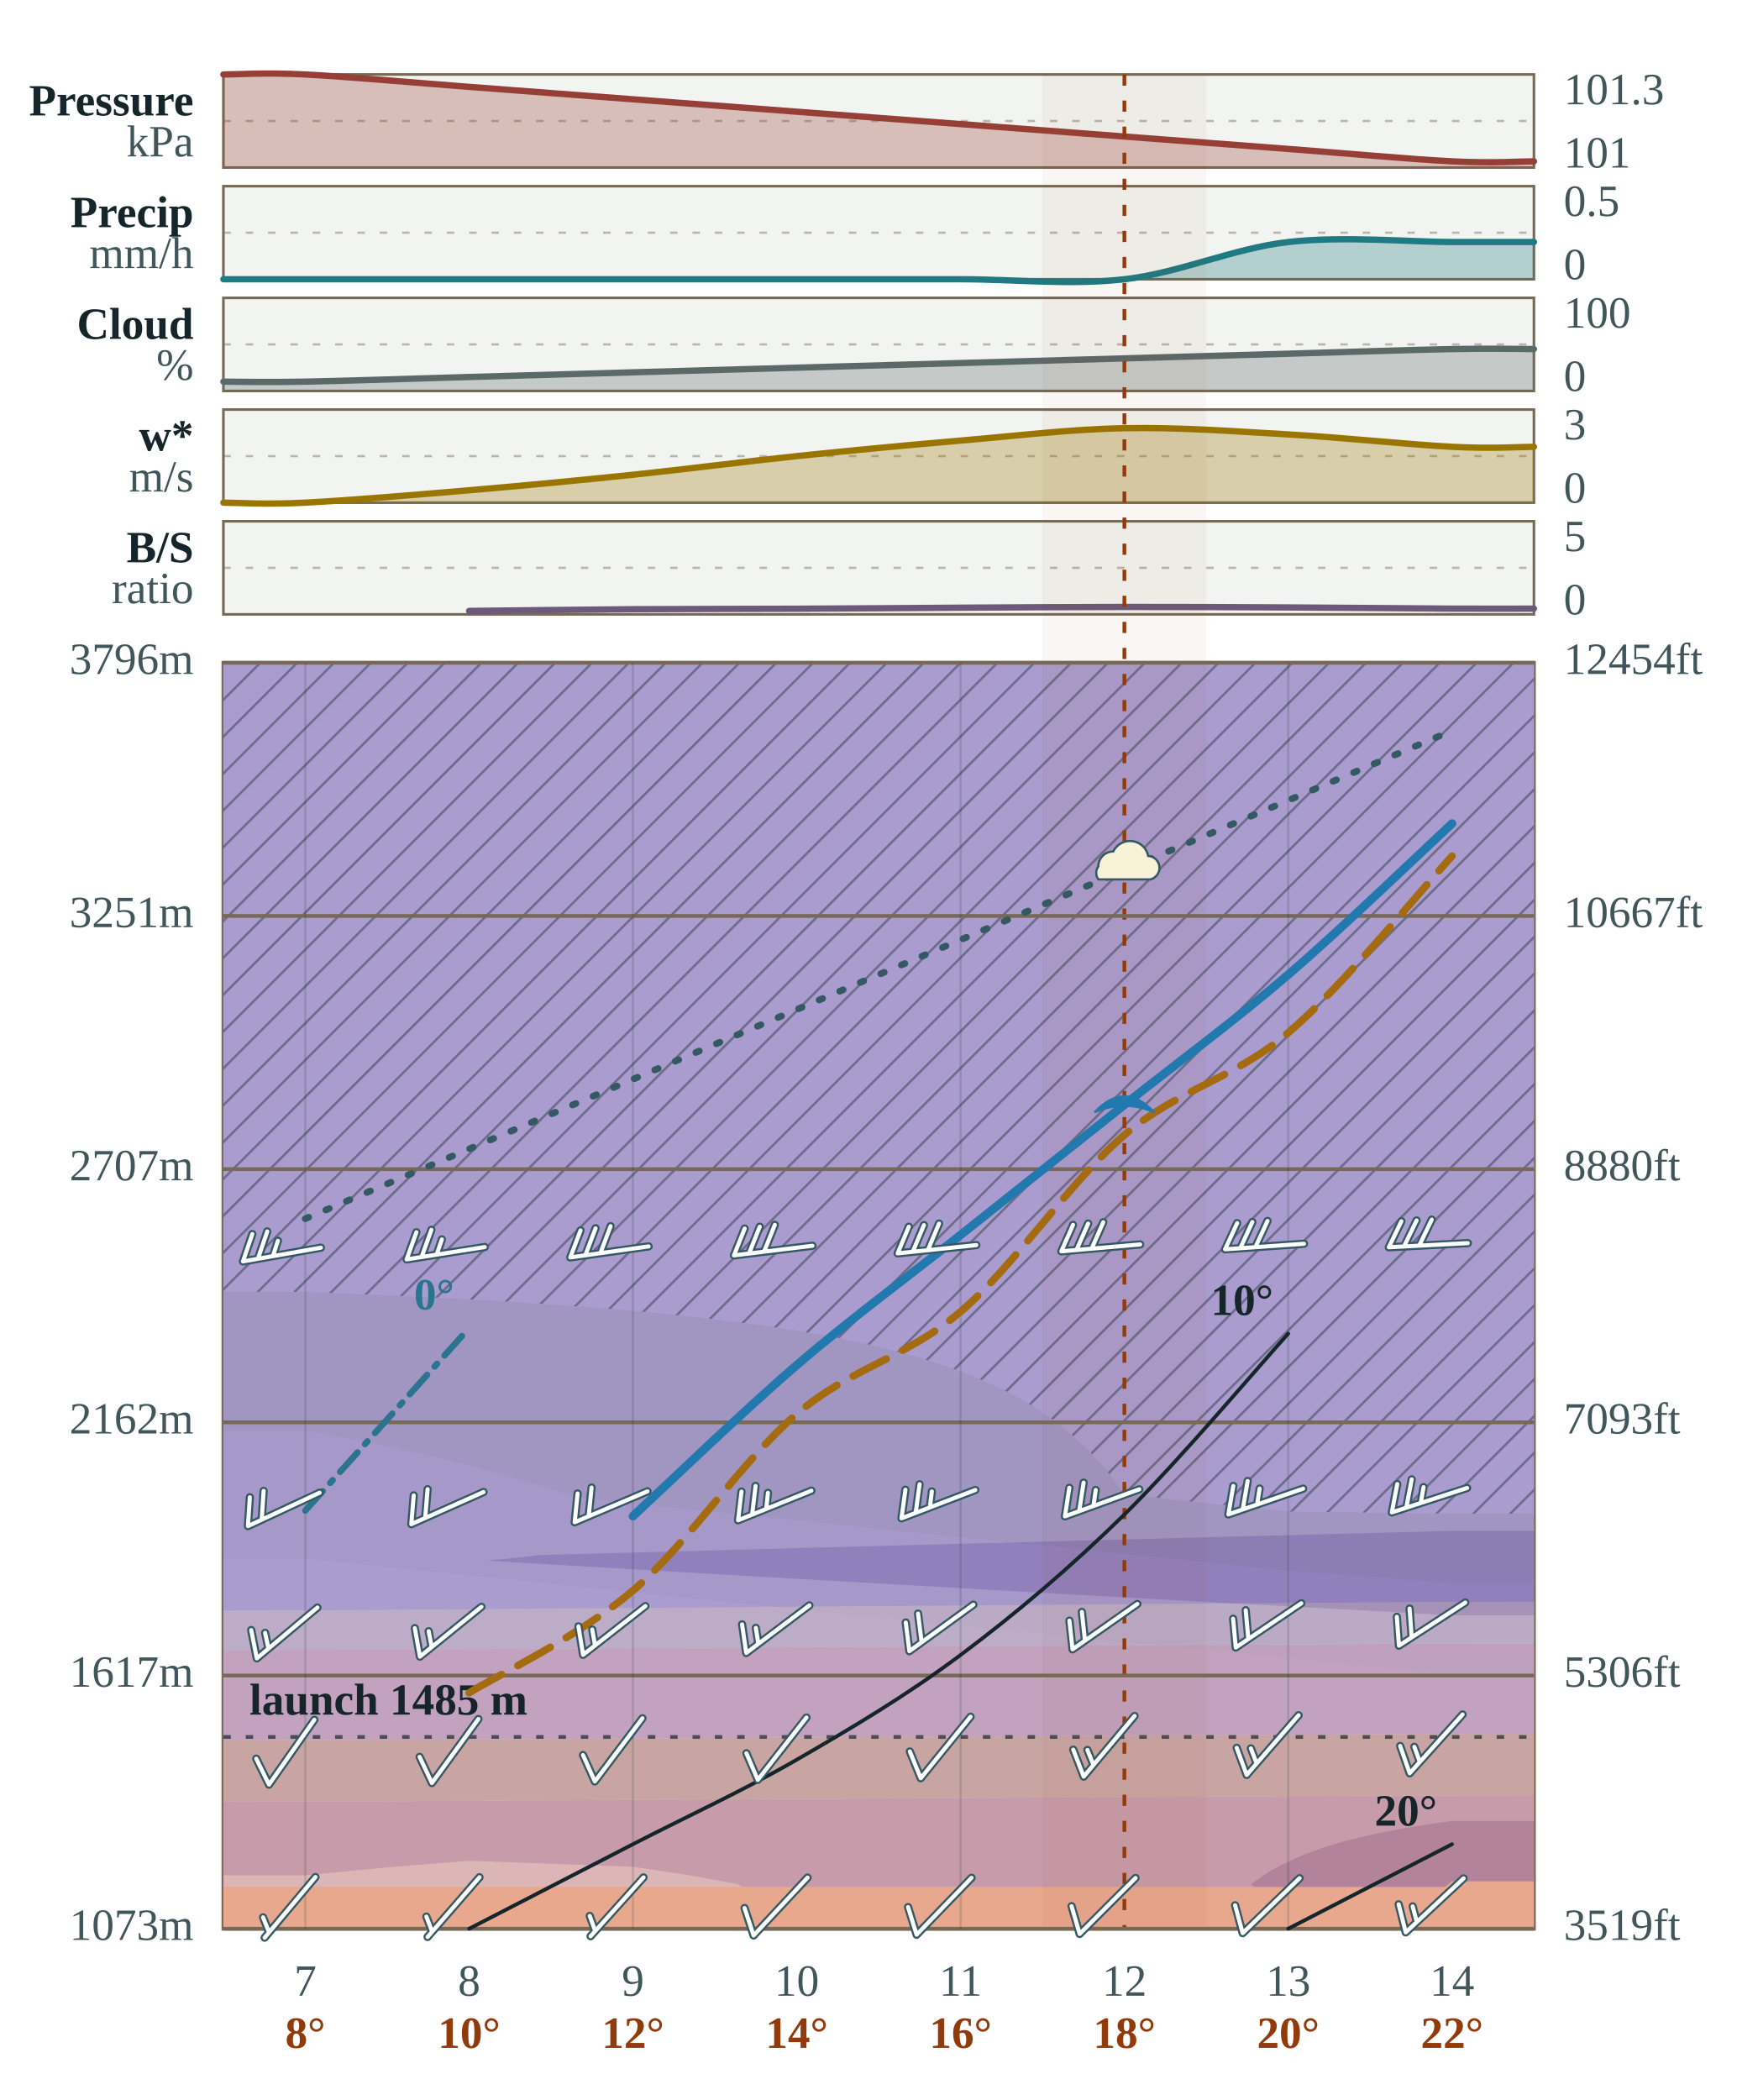
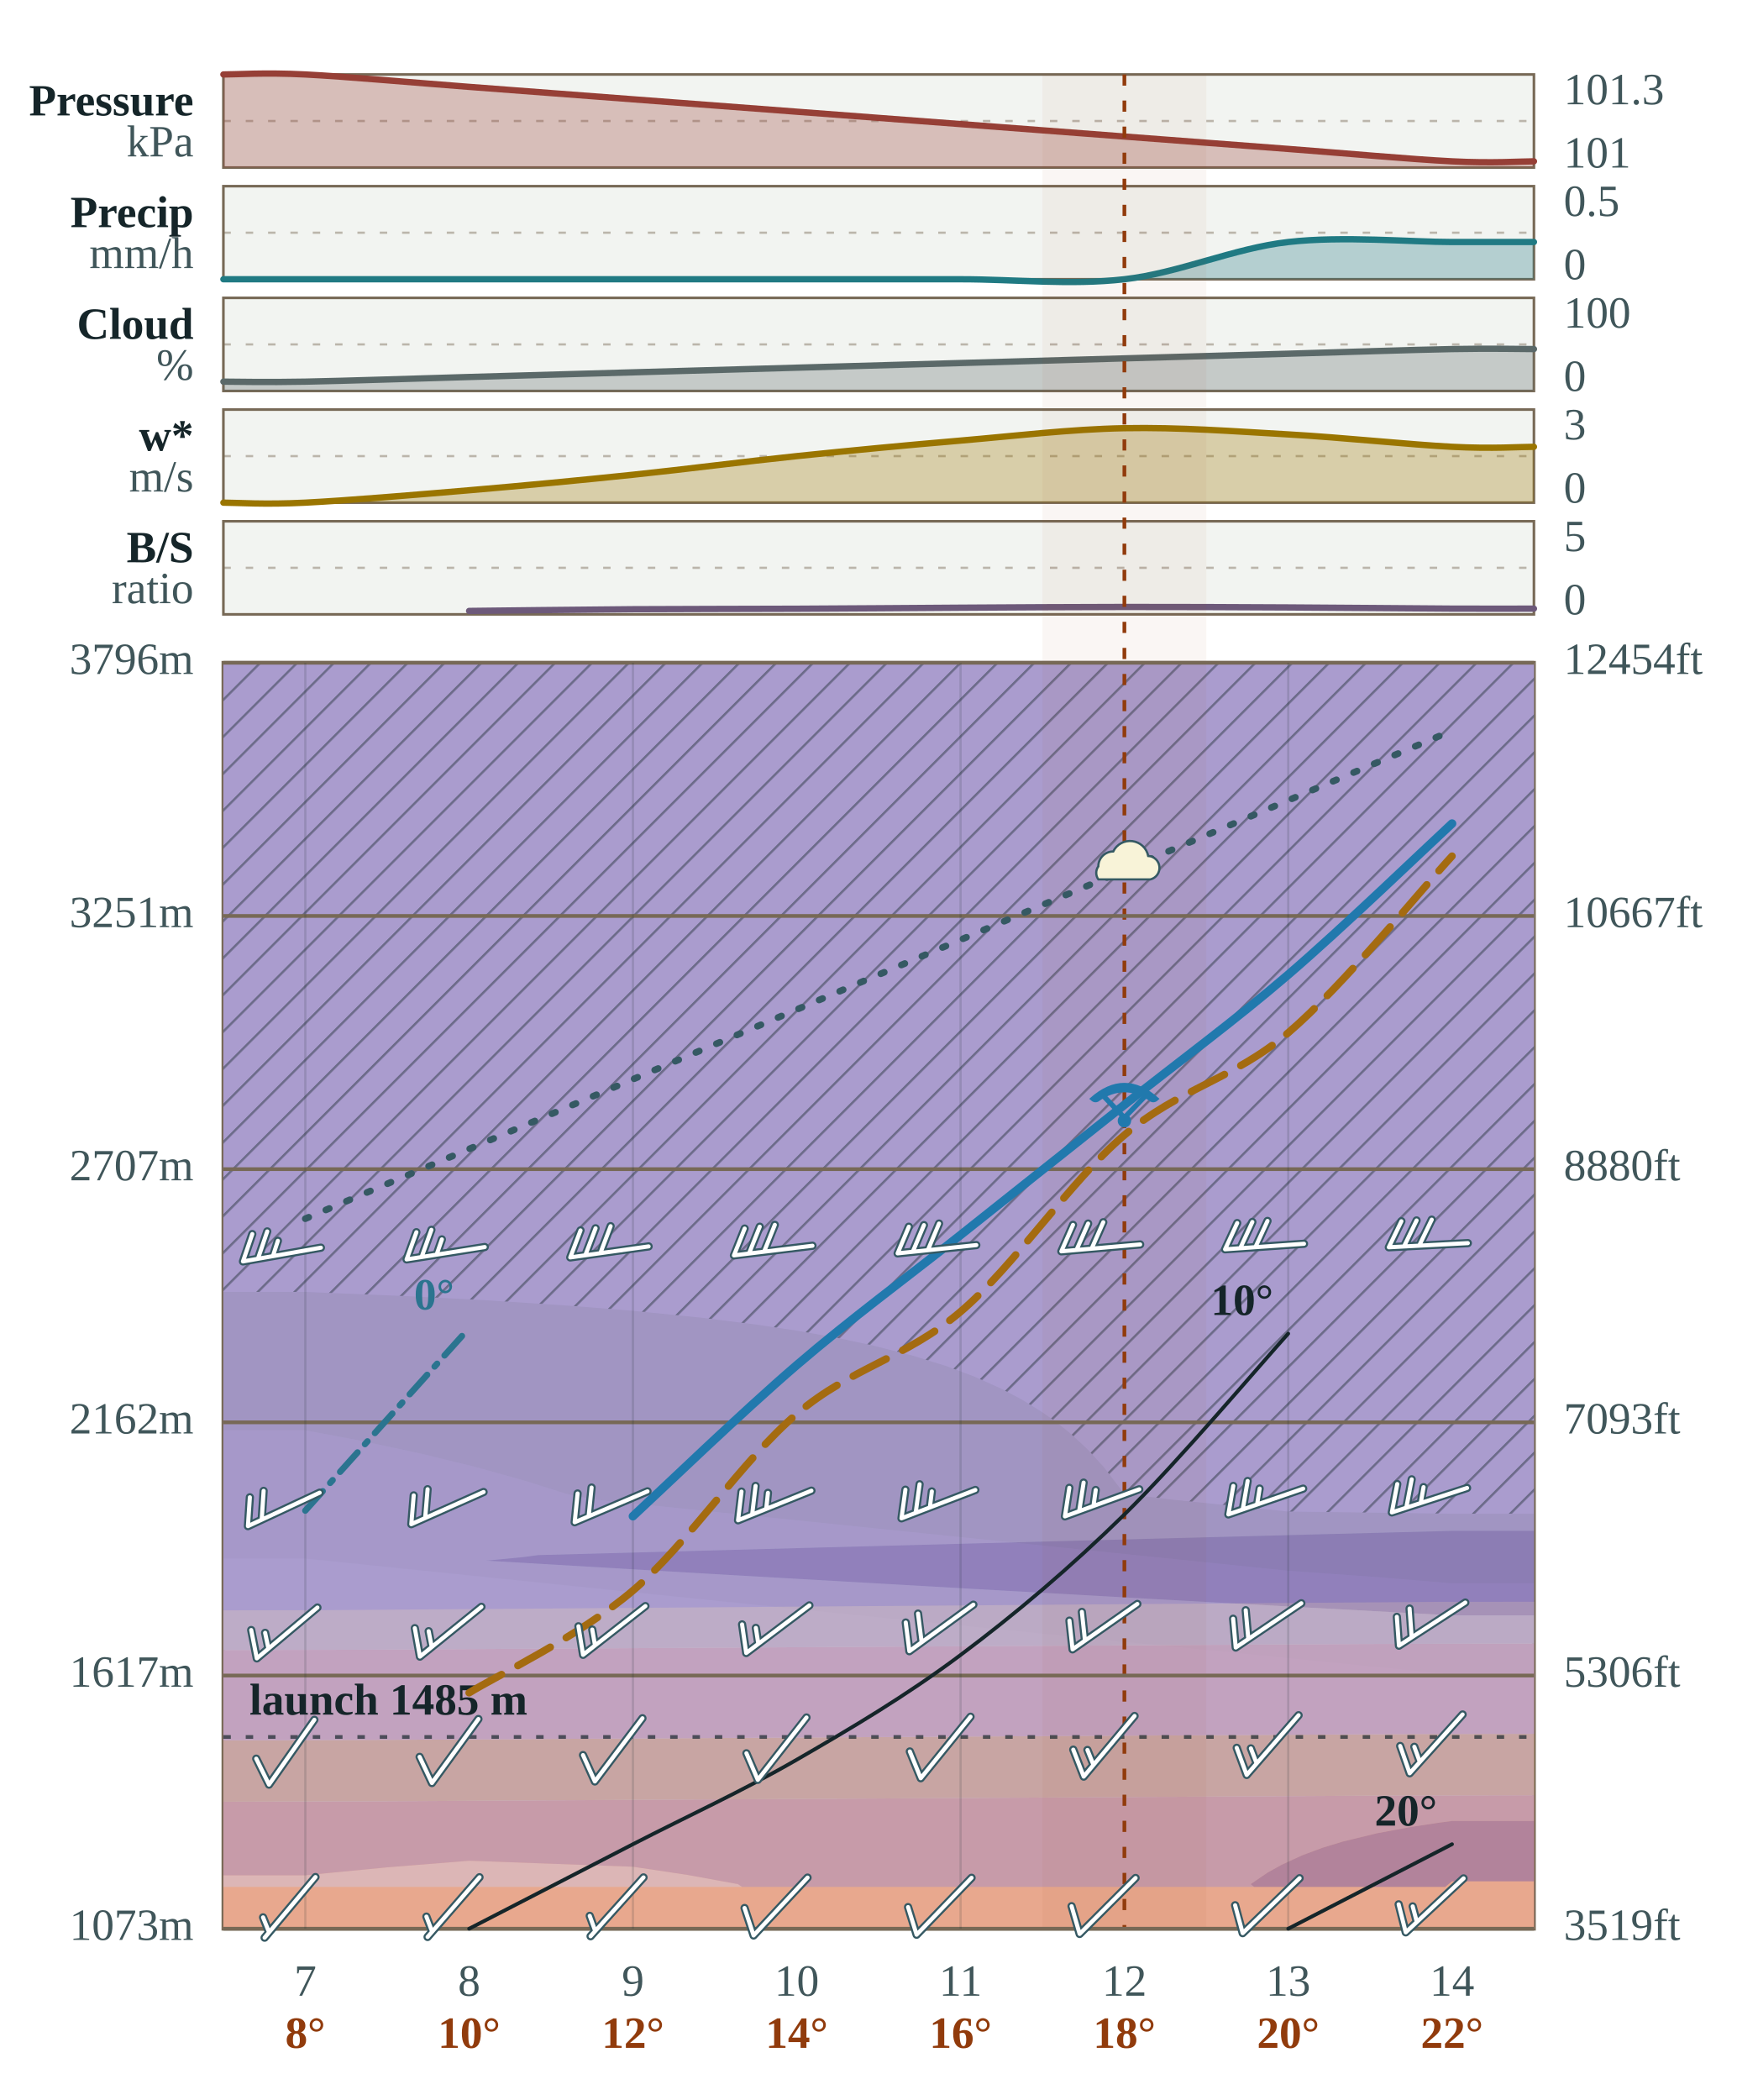
<svg xmlns="http://www.w3.org/2000/svg" viewBox="0 0 472 564" role="img" aria-label="Windgram for Dundee, model hrdps-continental, 2026-08-09 7:00 to 14:00 (America/Vancouver): surface metric strips above a time-height field; derived series, isotherms, shading overlays and winds aloft are drawn over the profile." class="wg">
  <style>
.wg text { font-family: var(--wg-font, "IBM Plex Sans", ui-sans-serif, system-ui, sans-serif); }
.wg .wg-mono { font-family: var(--wg-font-mono, "IBM Plex Mono", ui-monospace, monospace); }
.wg-frame { fill: var(--wg-surface, #fffdf8); stroke: var(--wg-rule, #776956); }
.wg-strip-frame { fill: var(--wg-strip-bg, #f2f4f1); stroke: var(--wg-rule, #776956); }
.wg-gridline { stroke: var(--wg-rule, #776956); }
.wg-hourline { stroke: var(--wg-ink, #152529); }
.wg-text { fill: var(--wg-ink, #152529); }
.wg-text-soft { fill: var(--wg-ink-soft, #2f454a); }
.wg-text-mute { fill: var(--wg-ink-mute, #40565a); }
.wg-strip-name { fill: var(--wg-ink, #152529); font-size: var(--wg-text-strip-name, 10.5px); font-weight: 700; }
.wg-strip-unit { fill: var(--wg-ink-mute, #40565a); font-size: var(--wg-text-strip-unit, 9.5px); }
.wg-strip-scale { fill: var(--wg-ink-mute, #40565a); font-size: var(--wg-text-strip-scale, 8px); }
.wg-tick { fill: var(--wg-ink-mute, #40565a); font-size: var(--wg-text-tick, 10.5px); }
.wg-hour-tick { fill: var(--wg-ink-mute, #40565a); font-size: var(--wg-text-hour-tick, 11px); }
.wg-series-label { font-size: var(--wg-text-series-label, 10.5px); font-weight: 700; }
.wg-launch-label { fill: var(--wg-ink, #152529); font-size: var(--wg-text-launch, 10.5px); font-weight: 600; }
.wg-surface-temp { fill: var(--wg-temp, #913b0c); font-size: var(--wg-text-surface-temp, 9.5px); font-weight: 700; }
.wg-haloed-text { stroke: var(--wg-halo-text, var(--wg-halo, #fffdf8)); paint-order: stroke; }
.wg-halo { stroke: var(--wg-halo-series, transparent); }
.wg-selected-column { fill: var(--wg-accent, #913b0c); opacity: 0.05; }
.wg-selected-line { stroke: var(--wg-accent, #913b0c); }
.wg-selection-column { fill: var(--wg-selection, #913b0c); opacity: 0.07; }
.wg-selection-line { stroke: var(--wg-selection, #913b0c); }
.wg-selection-ring { stroke: var(--wg-selection, #913b0c); }
.wg-launch-line { stroke: var(--wg-ink, #152529); }
.wg-strip-pressure { stroke: var(--wg-pressure, #963f36); }
.wg-strip-pressure-area, .wg-strip-pressure-band { fill: var(--wg-pressure, #963f36); }
.wg-strip-precipitation { stroke: var(--wg-rain, #207a83); }
.wg-strip-precipitation-area, .wg-strip-precipitation-band { fill: var(--wg-rain, #207a83); }
.wg-strip-cloudCover { stroke: var(--wg-cloud, #5b6969); }
.wg-strip-cloudCover-area, .wg-strip-cloudCover-band { fill: var(--wg-cloud, #5b6969); }
.wg-strip-thermalStrength { stroke: var(--wg-lift, #9a7500); }
.wg-strip-thermalStrength-area, .wg-strip-thermalStrength-band { fill: var(--wg-lift, #9a7500); }
.wg-strip-buoyancyShear { stroke: var(--wg-bs, #6d597a); }
.wg-strip-buoyancyShear-area, .wg-strip-buoyancyShear-band { fill: var(--wg-bs, #6d597a); }
.wg-strip-cape { stroke: var(--wg-cape, #8a4a08); }
.wg-strip-cape-area, .wg-strip-cape-band { fill: var(--wg-cape, #8a4a08); }
.wg-cape-calm { fill: var(--wg-cape-calm, #dde3d5); opacity: 0.6; }
.wg-cape-watch { fill: var(--wg-cape-watch, #e7c46c); opacity: 0.6; }
.wg-cape-risk { fill: var(--wg-cape-risk, #d98243); opacity: 0.6; }
.wg-cape-severe { fill: var(--wg-cape-severe, #c04f3a); opacity: 0.6; }
.wg-cape-capped { opacity: 0.28; }
.wg-bs-unopposed { fill: var(--wg-bs, #6d597a); opacity: 0.18; }
.wg-cloud-cell { fill: var(--wg-cloud, #5b6969); }
.wg-strip-row-label { fill: var(--wg-ink-mute, #40565a); font-size: var(--wg-text-row-tag, 7.5px); }
.wg-gust { fill: var(--wg-gust, #355963); font-size: var(--wg-text-gust, 9.5px); font-weight: 700; }
.wg-series-pbl { stroke: var(--wg-pbl, #56609b); }
.wg-series-pbl-band { fill: var(--wg-pbl, #56609b); opacity: 0.16; }
.wg-stab-very-unstable { fill: var(--wg-stab-very-unstable, #d95f52); }
.wg-stab-unstable { fill: var(--wg-stab-unstable, #de8f3a); }
.wg-stab-conditional-strong { fill: var(--wg-stab-conditional-strong, #c67eb6); }
.wg-stab-conditional { fill: var(--wg-stab-conditional, #aeaad9); }
.wg-stab-near-neutral { fill: var(--wg-stab-near-neutral, #d7b29b); }
.wg-stab-stable { fill: var(--wg-stab-stable, #768bb9); }
.wg-stab-inverted { fill: var(--wg-stab-inverted, #9aa19d); }
.wg-stab-strong-inversion { fill: var(--wg-stab-strong-inversion, #b3b9b6); }
.wg-cloud-hatch-line { stroke: var(--wg-ink-soft, #2f454a); }
.wg-cloud-medium { fill: var(--wg-cloud, #5b6969); opacity: 0.22; }
.wg-cloud-light { fill: var(--wg-cloud, #5b6969); opacity: 0.1; }
.wg-ti-weak { fill: var(--wg-ti-weak, #f4e3c0); opacity: 0.55; }
.wg-ti-fair { fill: var(--wg-ti-fair, #ecc57e); opacity: 0.55; }
.wg-ti-good { fill: var(--wg-ti-good, #de9b4e); opacity: 0.55; }
.wg-ti-strong { fill: var(--wg-ti-strong, #c96a33); opacity: 0.55; }
.wg-shear-light { fill: var(--wg-shear-light, #cfc3de); opacity: 0.5; }
.wg-shear-moderate { fill: var(--wg-shear-moderate, #a58ec4); opacity: 0.5; }
.wg-shear-strong { fill: var(--wg-shear-strong, #7b5ea7); opacity: 0.5; }
.wg-rh-60 { fill: var(--wg-rh-60, #d3e0e3); opacity: 0.5; }
.wg-rh-80 { fill: var(--wg-rh-80, #a9c7cf); opacity: 0.5; }
.wg-rh-95 { fill: var(--wg-rh-95, #7fadbb); opacity: 0.5; }
.wg-omega-lift { fill: var(--wg-omega-lift, #8dc2a0); opacity: 0.4; }
.wg-omega-lift-strong { fill: var(--wg-omega-lift-strong, #56a377); opacity: 0.5; }
.wg-omega-sink { fill: var(--wg-omega-sink, #d3a68f); opacity: 0.4; }
.wg-omega-sink-strong { fill: var(--wg-omega-sink-strong, #bd7d5c); opacity: 0.5; }
.wg-series-boundary { stroke: var(--wg-boundary, #a46b10); }
.wg-series-boundary-band { fill: var(--wg-boundary, #a46b10); opacity: 0.16; }
.wg-series-cloud-base { stroke: var(--wg-cloud-base, #355963); }
.wg-series-cloud-base-band { fill: var(--wg-cloud-base, #355963); opacity: 0.16; }
.wg-series-usable { stroke: var(--wg-usable, #2179ad); }
.wg-series-usable-band { fill: var(--wg-usable, #2179ad); opacity: 0.16; }
.wg-isotherm { stroke: var(--wg-ink, #152529); }
.wg-isotherm-freezing { stroke: var(--wg-freezing, #2b748f); }
.wg-isotherm-label { fill: var(--wg-ink, #152529); }
.wg-isotherm-label-freezing { fill: var(--wg-freezing, #2b748f); }
.wg-dewpoint-isoline { stroke: var(--wg-dewpoint, #3a7d4f); }
.wg-dewpoint-label { fill: var(--wg-dewpoint, #3a7d4f); }
.wg-barb { stroke: var(--wg-wind, #ffffff); }
.wg-barb-fill { fill: var(--wg-wind, #ffffff); stroke: var(--wg-wind, #ffffff); }
.wg-barb-halo { stroke: var(--wg-halo-barb, #355963); }
.wg-barb-fill-halo { fill: var(--wg-halo-barb, #355963); stroke: var(--wg-halo-barb, #355963); }
.wg-marker-wing { fill: var(--wg-usable, #2179ad); stroke: var(--wg-usable, #2179ad); }
.wg-marker-cloud { fill: var(--wg-cloud-marker, #f8f3d8); stroke: var(--wg-cloud-base, #355963); }
.wg-marker-halo { fill: var(--wg-halo-marker, var(--wg-halo, #fffdf8)); stroke: var(--wg-halo-marker, var(--wg-halo, #fffdf8)); }
.wg-key-label { fill: var(--wg-ink-mute, #40565a); font-size: var(--wg-text-tick, 10.5px); }
.wg-key-title { fill: var(--wg-ink, #152529); font-size: var(--wg-text-key-title, 9px); font-weight: 700; letter-spacing: 0.08em; }
.wg-key-boundary { fill: var(--wg-ink-mute, #40565a); font-size: var(--wg-text-key-boundary, 8px); }
.wg-key-group { fill: var(--wg-key-group-ink, #ffffff); stroke: var(--wg-key-group-halo, #00000066); paint-order: stroke; font-size: var(--wg-text-key-group, 8px); font-weight: 700; }
.wg-key-band { fill: var(--wg-ink-mute, #40565a); opacity: 0.16; }
.wg-key-frame { fill: none; stroke: var(--wg-rule, #776956); }
</style>
  <defs>
    <pattern id="wg-cloud-hatch" width="7" height="7" patternUnits="userSpaceOnUse" patternTransform="rotate(45)">
      <line x1="0" y1="0" x2="0" y2="7" class="wg-cloud-hatch-line" stroke-width="1.2" />
    </pattern>
  </defs>
  <rect x="60" y="20" width="352" height="25" class="wg-strip-frame" stroke-width="0.7" />
  <line x1="60" y1="32.5" x2="412" y2="32.5" class="wg-gridline" stroke-width="0.6" stroke-dasharray="2 4" opacity="0.45" />
  <path d="M60,20 C63.67,20 71,19.44 82,20 C93,20.56 111.33,22.22 126,23.33 C140.67,24.44 155.33,25.56 170,26.67 C184.67,27.78 199.33,28.89 214,30 C228.67,31.11 243.33,32.22 258,33.33 C272.67,34.44 287.33,35.56 302,36.67 C316.67,37.78 331.33,38.89 346,40 C360.67,41.11 379,42.78 390,43.33 C401,43.89 408.33,43.33 412,43.33 L412.00,45 L60.00,45 Z" class="wg-strip-pressure-area" opacity="0.3" />
  <path d="M60,20 C63.67,20 71,19.44 82,20 C93,20.56 111.33,22.22 126,23.33 C140.67,24.44 155.33,25.56 170,26.67 C184.67,27.78 199.33,28.89 214,30 C228.67,31.11 243.33,32.22 258,33.33 C272.67,34.44 287.33,35.56 302,36.67 C316.67,37.78 331.33,38.89 346,40 C360.67,41.11 379,42.78 390,43.33 C401,43.89 408.33,43.33 412,43.33" class="wg-strip-pressure" fill="none" stroke-width="1.7" stroke-linecap="round" stroke-linejoin="round" />
  <text x="52" y="31" text-anchor="end" class="wg-strip-name">Pressure</text>
  <text x="52" y="42" text-anchor="end" class="wg-strip-unit">kPa</text>
  <text x="420" y="28" class="wg-strip-scale wg-mono">101.3</text>
  <text x="420" y="45" class="wg-strip-scale wg-mono">101</text>
  <rect x="60" y="50" width="352" height="25" class="wg-strip-frame" stroke-width="0.7" />
  <line x1="60" y1="62.5" x2="412" y2="62.5" class="wg-gridline" stroke-width="0.6" stroke-dasharray="2 4" opacity="0.45" />
  <path d="M60,75 C63.67,75 71,75 82,75 C93,75 111.33,75 126,75 C140.67,75 155.33,75 170,75 C184.67,75 199.33,75 214,75 C228.67,75 243.33,75 258,75 C272.67,75 287.33,76.67 302,75 C316.67,73.33 331.33,66.67 346,65 C360.67,63.33 379,65 390,65 C401,65 408.33,65 412,65 L412.00,75 L60.00,75 Z" class="wg-strip-precipitation-area" opacity="0.3" />
  <path d="M60,75 C63.67,75 71,75 82,75 C93,75 111.33,75 126,75 C140.67,75 155.33,75 170,75 C184.67,75 199.33,75 214,75 C228.67,75 243.33,75 258,75 C272.67,75 287.33,76.67 302,75 C316.67,73.33 331.33,66.67 346,65 C360.67,63.33 379,65 390,65 C401,65 408.33,65 412,65" class="wg-strip-precipitation" fill="none" stroke-width="1.7" stroke-linecap="round" stroke-linejoin="round" />
  <text x="52" y="61" text-anchor="end" class="wg-strip-name">Precip</text>
  <text x="52" y="72" text-anchor="end" class="wg-strip-unit">mm/h</text>
  <text x="420" y="58" class="wg-strip-scale wg-mono">0.5</text>
  <text x="420" y="75" class="wg-strip-scale wg-mono">0</text>
  <rect x="60" y="80" width="352" height="25" class="wg-strip-frame" stroke-width="0.7" />
  <line x1="60" y1="92.5" x2="412" y2="92.5" class="wg-gridline" stroke-width="0.6" stroke-dasharray="2 4" opacity="0.45" />
  <path d="M60,102.5 C63.67,102.5 71,102.71 82,102.5 C93,102.29 111.33,101.67 126,101.25 C140.67,100.83 155.33,100.42 170,100 C184.67,99.58 199.33,99.17 214,98.75 C228.67,98.33 243.33,97.92 258,97.5 C272.67,97.08 287.33,96.67 302,96.25 C316.67,95.83 331.33,95.42 346,95 C360.67,94.58 379,93.96 390,93.75 C401,93.54 408.33,93.75 412,93.75 L412.00,105 L60.00,105 Z" class="wg-strip-cloudCover-area" opacity="0.3" />
  <path d="M60,102.5 C63.67,102.5 71,102.71 82,102.5 C93,102.29 111.33,101.67 126,101.25 C140.67,100.83 155.33,100.42 170,100 C184.67,99.58 199.33,99.17 214,98.75 C228.67,98.33 243.33,97.92 258,97.5 C272.67,97.08 287.33,96.67 302,96.25 C316.67,95.83 331.33,95.42 346,95 C360.67,94.58 379,93.96 390,93.75 C401,93.54 408.33,93.75 412,93.75" class="wg-strip-cloudCover" fill="none" stroke-width="1.7" stroke-linecap="round" stroke-linejoin="round" />
  <text x="52" y="91" text-anchor="end" class="wg-strip-name">Cloud</text>
  <text x="52" y="102" text-anchor="end" class="wg-strip-unit">%</text>
  <text x="420" y="88" class="wg-strip-scale wg-mono">100</text>
  <text x="420" y="105" class="wg-strip-scale wg-mono">0</text>
  <rect x="60" y="110" width="352" height="25" class="wg-strip-frame" stroke-width="0.7" />
  <line x1="60" y1="122.5" x2="412" y2="122.5" class="wg-gridline" stroke-width="0.6" stroke-dasharray="2 4" opacity="0.45" />
  <path d="M60,135 C63.67,135 71,135.56 82,135 C93,134.44 111.33,132.92 126,131.67 C140.67,130.42 155.33,129.03 170,127.5 C184.67,125.97 199.33,124.03 214,122.5 C228.67,120.97 243.33,119.58 258,118.33 C272.67,117.08 287.33,115.28 302,115 C316.67,114.72 331.33,115.83 346,116.67 C360.67,117.5 379,119.44 390,120 C401,120.56 408.33,120 412,120 L412.00,135 L60.00,135 Z" class="wg-strip-thermalStrength-area" opacity="0.3" />
  <path d="M60,135 C63.67,135 71,135.56 82,135 C93,134.44 111.33,132.92 126,131.67 C140.67,130.42 155.33,129.03 170,127.5 C184.67,125.97 199.33,124.03 214,122.5 C228.67,120.97 243.33,119.58 258,118.33 C272.67,117.08 287.33,115.28 302,115 C316.67,114.72 331.33,115.83 346,116.67 C360.67,117.5 379,119.44 390,120 C401,120.56 408.33,120 412,120" class="wg-strip-thermalStrength" fill="none" stroke-width="1.7" stroke-linecap="round" stroke-linejoin="round" />
  <text x="52" y="121" text-anchor="end" class="wg-strip-name">w*</text>
  <text x="52" y="132" text-anchor="end" class="wg-strip-unit">m/s</text>
  <text x="420" y="118" class="wg-strip-scale wg-mono">3</text>
  <text x="420" y="135" class="wg-strip-scale wg-mono">0</text>
  <rect x="60" y="140" width="352" height="25" class="wg-strip-frame" stroke-width="0.7" />
  <line x1="60" y1="152.5" x2="412" y2="152.5" class="wg-gridline" stroke-width="0.6" stroke-dasharray="2 4" opacity="0.45" />
  <path d="M126,164.08 C133.33,164.01 155.33,163.72 170,163.62 C184.67,163.53 199.33,163.56 214,163.49 C228.67,163.43 243.33,163.3 258,163.21 C272.67,163.13 287.33,163.02 302,163.01 C316.67,162.99 331.33,163.07 346,163.14 C360.67,163.21 379,163.4 390,163.46 C401,163.51 408.33,163.46 412,163.46" class="wg-strip-buoyancyShear" fill="none" stroke-width="1.7" stroke-linecap="round" stroke-linejoin="round" />
  <text x="52" y="151" text-anchor="end" class="wg-strip-name">B/S</text>
  <text x="52" y="162" text-anchor="end" class="wg-strip-unit">ratio</text>
  <text x="420" y="148" class="wg-strip-scale wg-mono">5</text>
  <text x="420" y="165" class="wg-strip-scale wg-mono">0</text>
  <rect x="60" y="178" width="352" height="340" class="wg-frame" />
  <path d="M60 178L412 178L412 518L60 518L60 178ZM60 178L412 178L412 482.15L377.17 482.22L331.33 482.48L285.5 482.74L239.67 483L193.83 483.26L149.83 483.51L104 483.77L60 483.9L60 178Z" class="wg-stab-very-unstable" fill-rule="evenodd" />
  <path d="M60 178L412 178L412 482.15L377.17 482.22L331.33 482.48L285.5 482.74L239.67 483L193.83 483.26L149.83 483.51L104 483.77L60 483.9L60 178ZM60 178L412 178L412 465.65L380.83 465.7L335 465.96L289.17 466.22L243.33 466.48L199.33 466.73L153.5 466.99L107.67 467.25L60 467.4L60 178Z" class="wg-stab-unstable" fill-rule="evenodd" />
  <path d="M60 178L412 178L412 465.65L380.83 465.7L335 465.96L289.17 466.22L243.33 466.48L199.33 466.73L153.5 466.99L107.67 467.25L60 467.4L60 178ZM60 178L412 178L412 441.4L366.17 441.53L320.33 441.79L274.5 442.05L230.5 442.3L184.67 442.56L138.83 442.82L93 443.08L60 443.15L60 178Z" class="wg-stab-conditional-strong" fill-rule="evenodd" />
  <path d="M60 178L412 178L412 441.4L366.17 441.53L320.33 441.79L274.5 442.05L230.5 442.3L184.67 442.56L138.83 442.82L93 443.08L60 443.15L60 178Z" class="wg-stab-conditional" fill-rule="evenodd" />
  <path d="M60 178L412 178L412 518L60 518L60 178ZM60 347.25L60 346.98L82 346.98L107.67 348.04L129.67 349.16L153.5 350.72L170 352.05L188.33 353.9L203 355.73L214 357.37L225 359.35L234.17 361.3L245.17 364.1L254.33 366.95L261.7 369.72L269 373L274.5 375.92L280 379.32L283.67 381.92L287.33 384.85L292.04 389.19L296.5 394.07L300.8 399.67L302 401.19L314.83 402.76L346 405.96L390 406.55L412 406.55L412 518L60 518L60 347.25Z" class="wg-cloud-dense" fill-rule="evenodd" fill="url(#wg-cloud-hatch)" />
  <path d="M60 347.25L60 346.98L82 346.98L107.67 348.04L129.67 349.16L153.5 350.72L170 352.05L188.33 353.9L203 355.73L214 357.37L225 359.35L234.17 361.3L245.17 364.1L254.33 366.95L261.7 369.72L269 373L274.5 375.92L280 379.32L283.67 381.92L287.33 384.85L292.04 389.19L296.5 394.07L300.8 399.67L302 401.19L314.83 402.76L346 405.96L390 406.55L412 406.55L412 518L60 518L60 347.25ZM60 384.7L60 384.12L82 384.12L96.67 386.88L113.17 390.41L127.83 394L140.67 397.59L152.05 401.17L159.23 402.67L212.17 408.11L254.33 412.44L305.67 417.71L346 421.85L371.67 423.69L390 425.24L412 425.24L412 518L60 518L60 384.7Z" class="wg-cloud-medium" fill-rule="evenodd" />
  <path d="M60 384.7L60 384.12L82 384.12L96.67 386.88L113.17 390.41L127.83 394L140.67 397.59L152.05 401.17L159.23 402.67L212.17 408.11L254.33 412.44L305.67 417.71L346 421.85L371.67 423.69L390 425.24L412 425.24L412 518L60 518L60 384.7ZM60 419.15L60 418.58L82 418.58L126 423.1L179.17 428.56L225 433.26L278.63 438.62L327.67 443.5L388.17 449.53L412 449.72L412 518L60 518L60 419.15Z" class="wg-cloud-light" fill-rule="evenodd" />
  <path d="M60 178L412 178L412 518L60 518L60 178ZM60 178L412 178L412 518L60 518L60 178Z" class="wg-ti-strong" fill-rule="evenodd" />
  <path d="M60 178L412 178L412 518L60 518L60 178ZM60 178L412 178L412 518L60 518L60 178Z" class="wg-ti-good" fill-rule="evenodd" />
  <path d="M60 178L412 178L412 518L60 518L60 178ZM60 178L412 178L412 518L60 518L60 178Z" class="wg-ti-fair" fill-rule="evenodd" />
  <path d="M60 178L412 178L412 518L60 518L60 178ZM60 178L412 178L412 430.19L386.33 430.21L325.83 430.66L267.17 431.1L206.67 431.55L148 431.99L87.5 432.44L60 432.49L60 178Z" class="wg-ti-weak" fill-rule="evenodd" />
  <path d="M60 178L412 178L412 505.27L390 505.27L388.17 506.77L60 506.77L60 178ZM60 178L412 178L412 505.27L390 505.27L388.17 506.77L199.33 506.77L198.19 506.02L184.67 503.55L170 501.35L126 499.74L103.92 501.52L83.83 503.46L82 503.66L60 503.66L60 178Z" class="wg-shear-light" fill-rule="evenodd" />
  <path d="M60 178L412 178L412 505.27L390 505.27L388.17 506.77L199.33 506.77L198.19 506.02L184.67 503.55L170 501.35L126 499.74L103.92 501.52L83.83 503.46L82 503.66L60 503.66L60 178ZM370.43 411.66L390 411.15L412 411.15L412 433.85L390 433.85L351.5 431.76L309.33 429.43L259.55 426.63L192 422.77L130.57 419.15L140.67 418.17L144.56 417.65L215.83 415.73L261.67 414.51L307.5 413.3L355.17 412.05L370.43 411.66ZM386.37 489.54L390 489.06L412 489.06L412 505.27L390 505.27L388.17 506.77L336.83 506.77L335.92 506.02L340.5 502.9L344.17 500.86L349.67 498.32L355.17 496.27L360.67 494.59L369.83 492.37L379 490.66L386.37 489.54Z" class="wg-shear-moderate" fill-rule="evenodd" />
  <path d="M370.43 411.66L390 411.15L412 411.15L412 433.85L390 433.85L351.5 431.76L309.33 429.43L259.55 426.63L192 422.77L130.57 419.15L140.67 418.17L144.56 417.65L215.83 415.73L261.67 414.51L307.5 413.3L355.17 412.05L370.43 411.66ZM386.37 489.54L390 489.06L412 489.06L412 505.27L390 505.27L388.17 506.77L336.83 506.77L335.92 506.02L340.5 502.9L344.17 500.86L349.67 498.32L355.17 496.27L360.67 494.59L369.83 492.37L379 490.66L386.37 489.54Z" class="wg-shear-strong" fill-rule="evenodd" />
  <rect x="280" y="20" width="44" height="498" class="wg-selected-column" />
  <line x1="302" x2="302" y1="20" y2="518" class="wg-selected-line" stroke-width="1" stroke-dasharray="3 4" />
  <line x1="60" y1="518" x2="412" y2="518" class="wg-gridline" stroke-width="1" />
  <text x="52" y="521" text-anchor="end" class="wg-tick">1073m</text>
  <text x="420" y="521" class="wg-tick">3519ft</text>
  <line x1="60" y1="450" x2="412" y2="450" class="wg-gridline" stroke-width="1" />
  <text x="52" y="453" text-anchor="end" class="wg-tick">1617m</text>
  <text x="420" y="453" class="wg-tick">5306ft</text>
  <line x1="60" y1="382" x2="412" y2="382" class="wg-gridline" stroke-width="1" />
  <text x="52" y="385" text-anchor="end" class="wg-tick">2162m</text>
  <text x="420" y="385" class="wg-tick">7093ft</text>
  <line x1="60" y1="314" x2="412" y2="314" class="wg-gridline" stroke-width="1" />
  <text x="52" y="317" text-anchor="end" class="wg-tick">2707m</text>
  <text x="420" y="317" class="wg-tick">8880ft</text>
  <line x1="60" y1="246" x2="412" y2="246" class="wg-gridline" stroke-width="1" />
  <text x="52" y="249" text-anchor="end" class="wg-tick">3251m</text>
  <text x="420" y="249" class="wg-tick">10667ft</text>
  <line x1="60" y1="178" x2="412" y2="178" class="wg-gridline" stroke-width="1" />
  <text x="52" y="181" text-anchor="end" class="wg-tick">3796m</text>
  <text x="420" y="181" class="wg-tick">12454ft</text>
  <line x1="82" x2="82" y1="178" y2="518" class="wg-hourline" stroke-width="0.6" opacity="0.15" />
  <text x="82" y="536" text-anchor="middle" class="wg-hour-tick wg-mono">7</text>
  <text x="126" y="536" text-anchor="middle" class="wg-hour-tick wg-mono">8</text>
  <line x1="170" x2="170" y1="178" y2="518" class="wg-hourline" stroke-width="0.6" opacity="0.15" />
  <text x="170" y="536" text-anchor="middle" class="wg-hour-tick wg-mono">9</text>
  <text x="214" y="536" text-anchor="middle" class="wg-hour-tick wg-mono">10</text>
  <line x1="258" x2="258" y1="178" y2="518" class="wg-hourline" stroke-width="0.6" opacity="0.15" />
  <text x="258" y="536" text-anchor="middle" class="wg-hour-tick wg-mono">11</text>
  <text x="302" y="536" text-anchor="middle" class="wg-hour-tick wg-mono">12</text>
  <line x1="346" x2="346" y1="178" y2="518" class="wg-hourline" stroke-width="0.6" opacity="0.15" />
  <text x="346" y="536" text-anchor="middle" class="wg-hour-tick wg-mono">13</text>
  <text x="390" y="536" text-anchor="middle" class="wg-hour-tick wg-mono">14</text>
  <text x="82" y="550" text-anchor="middle" class="wg-surface-temp wg-mono">8°</text>
  <text x="126" y="550" text-anchor="middle" class="wg-surface-temp wg-mono">10°</text>
  <text x="170" y="550" text-anchor="middle" class="wg-surface-temp wg-mono">12°</text>
  <text x="214" y="550" text-anchor="middle" class="wg-surface-temp wg-mono">14°</text>
  <text x="258" y="550" text-anchor="middle" class="wg-surface-temp wg-mono">16°</text>
  <text x="302" y="550" text-anchor="middle" class="wg-surface-temp wg-mono">18°</text>
  <text x="346" y="550" text-anchor="middle" class="wg-surface-temp wg-mono">20°</text>
  <text x="390" y="550" text-anchor="middle" class="wg-surface-temp wg-mono">22°</text>
  <line x1="60" x2="412" y1="466.5" y2="466.5" class="wg-launch-line" stroke-width="1" stroke-dasharray="2 4" opacity="0.68" />
  <text x="67" y="460.5" class="wg-launch-label wg-haloed-text" stroke-width="2.5">launch 1485 m</text>
  <path d="M126,454.64 C133.33,450.07 155.33,439.66 170,427.18 C184.67,414.7 199.33,392.22 214,379.74 C228.67,367.26 243.33,364.76 258,352.28 C272.67,339.79 287.33,317.32 302,304.84 C316.67,292.35 331.33,289.86 346,277.37 C360.67,264.89 382.67,237.84 390,229.93" class="wg-halo" fill="none" stroke-width="3.8" stroke-linecap="round" stroke-linejoin="round" stroke-dasharray="10 5" />
  <path d="M126,454.64 C133.33,450.07 155.33,439.66 170,427.18 C184.67,414.7 199.33,392.22 214,379.74 C228.67,367.26 243.33,364.76 258,352.28 C272.67,339.79 287.33,317.32 302,304.84 C316.67,292.35 331.33,289.86 346,277.37 C360.67,264.89 382.67,237.84 390,229.93" class="wg-series-boundary" fill="none" stroke-width="2" stroke-linecap="round" stroke-linejoin="round" stroke-dasharray="10 5" />
  <path d="M82,327.31 C89.33,324.19 111.33,314.82 126,308.58 C140.67,302.34 155.33,296.1 170,289.86 C184.67,283.61 199.33,277.37 214,271.13 C228.67,264.89 243.33,258.65 258,252.4 C272.67,246.16 287.33,239.92 302,233.68 C316.67,227.44 331.33,221.19 346,214.95 C360.67,208.71 382.67,199.35 390,196.23" class="wg-halo" fill="none" stroke-width="3.6" stroke-linecap="round" stroke-linejoin="round" stroke-dasharray="1 5" />
  <path d="M82,327.31 C89.33,324.19 111.33,314.82 126,308.58 C140.67,302.34 155.33,296.1 170,289.86 C184.67,283.61 199.33,277.37 214,271.13 C228.67,264.89 243.33,258.65 258,252.4 C272.67,246.16 287.33,239.92 302,233.68 C316.67,227.44 331.33,221.19 346,214.95 C360.67,208.71 382.67,199.35 390,196.23" class="wg-series-cloud-base" fill="none" stroke-width="1.8" stroke-linecap="round" stroke-linejoin="round" stroke-dasharray="1 5" />
  <path d="M170,407.21 C177.33,400.44 199.33,379.22 214,366.63 C228.67,354.04 243.33,343.33 258,331.68 C272.67,320.03 287.33,308.37 302,296.72 C316.67,285.07 331.33,274.36 346,261.77 C360.67,249.18 382.67,227.96 390,221.19" class="wg-halo" fill="none" stroke-width="4.1" stroke-linecap="round" stroke-linejoin="round" />
  <path d="M170,407.21 C177.33,400.44 199.33,379.22 214,366.63 C228.67,354.04 243.33,343.33 258,331.68 C272.67,320.03 287.33,308.37 302,296.72 C316.67,285.07 331.33,274.36 346,261.77 C360.67,249.18 382.67,227.96 390,221.19" class="wg-series-usable" fill="none" stroke-width="2.3" stroke-linecap="round" stroke-linejoin="round" />
  <path d="M82,405.71 L126,356.68" class="wg-halo" fill="none" stroke-width="3.5" stroke-linecap="round" stroke-linejoin="round" stroke-dasharray="7 3 1 3" />
  <path d="M82,405.71 L126,356.68" class="wg-isotherm wg-isotherm-freezing" fill="none" stroke-width="1.7" stroke-linecap="round" stroke-linejoin="round" stroke-dasharray="7 3 1 3" />
  <path d="M126,518 C133.33,514.22 155.33,502.87 170,495.3 C184.67,487.74 199.33,481.07 214,472.6 C228.67,464.13 243.33,455.46 258,444.48 C272.67,433.51 287.33,421.13 302,406.75 C316.67,392.36 338.67,366.27 346,358.17" class="wg-halo" fill="none" stroke-width="2.8" stroke-linecap="round" stroke-linejoin="round" />
  <path d="M126,518 C133.33,514.22 155.33,502.87 170,495.3 C184.67,487.74 199.33,481.07 214,472.6 C228.67,464.13 243.33,455.46 258,444.48 C272.67,433.51 287.33,421.13 302,406.75 C316.67,392.36 338.67,366.27 346,358.17" class="wg-isotherm" fill="none" stroke-width="1" stroke-linecap="round" stroke-linejoin="round" />
  <path d="M346,518 L390,495.3" class="wg-halo" fill="none" stroke-width="2.8" stroke-linecap="round" stroke-linejoin="round" />
  <path d="M346,518 L390,495.3" class="wg-isotherm" fill="none" stroke-width="1" stroke-linecap="round" stroke-linejoin="round" />
-   <g transform="translate(302 296.72)">
-     <path d="M-8 2Q0-6.5 8 2Q0-1.5-8 2Z" class="wg-marker-halo" stroke-width="2.4" />
-     <path d="M-8 2Q0-6.5 8 2Q0-1.5-8 2Z" class="wg-marker-wing" stroke-width="0.6" />
-   </g>
  <g transform="translate(302 233.68)">
    <path d="M-7 2.5h14a3.2 3.2 0 0 0-.6-6.3A5 5 0 0 0-3-5a4 4 0 0 0-4 4 3 3 0 0 0 0 3.5Z" class="wg-marker-halo" stroke-width="2.4" />
    <path d="M-7 2.5h14a3.2 3.2 0 0 0-.6-6.3A5 5 0 0 0-3-5a4 4 0 0 0-4 4 3 3 0 0 0 0 3.5Z" class="wg-marker-cloud" stroke-width="0.6" />
+   </g>
+   <g transform="translate(302 296.72)">
+     <path d="M-9-1.6Q0-9.6 9-1.6Q8.1-.7 7.2-1.1Q0-6.2-7.2-1.1Q-8.1-.7-9-1.6ZM-6-2.2L-.4 3.6.2 3.1-5.3-2.6ZM6-2.2L.4 3.6-.2 3.1 5.3-2.6ZM0 2.8a1.5 1.5 0 1 0 .01 0Z" class="wg-marker-halo" stroke-width="2.4" />
+     <path d="M-9-1.6Q0-9.6 9-1.6Q8.1-.7 7.2-1.1Q0-6.2-7.2-1.1Q-8.1-.7-9-1.6ZM-6-2.2L-.4 3.6.2 3.1-5.3-2.6ZM6-2.2L.4 3.6-.2 3.1 5.3-2.6ZM0 2.8a1.5 1.5 0 1 0 .01 0Z" class="wg-marker-wing" stroke-width="0.6" />
  </g>
  <g transform="translate(82 507.38) rotate(220) scale(0.85)">
    <path d="M0 5 L0 -20 M0 -17.8 L4.5 -15.4" class="wg-barb-halo" stroke-width="2.6" fill="none" stroke-linecap="round" />
    <path d="M0 5 L0 -20 M0 -17.8 L4.5 -15.4" class="wg-barb" stroke-width="1.3" fill="none" stroke-linecap="round" />
  </g>
  <g transform="translate(82 465.37) rotate(215) scale(0.85)">
    <path d="M0 5 L0 -20 M0 -20 L8 -15.6" class="wg-barb-halo" stroke-width="2.6" fill="none" stroke-linecap="round" />
    <path d="M0 5 L0 -20 M0 -20 L8 -15.6" class="wg-barb" stroke-width="1.3" fill="none" stroke-linecap="round" />
  </g>
  <g transform="translate(82 434.47) rotate(230) scale(0.85)">
    <path d="M0 5 L0 -20 M0 -20 L8 -15.6 M0 -15.2 L4.5 -12.8" class="wg-barb-halo" stroke-width="2.6" fill="none" stroke-linecap="round" />
    <path d="M0 5 L0 -20 M0 -20 L8 -15.6 M0 -15.2 L4.5 -12.8" class="wg-barb" stroke-width="1.3" fill="none" stroke-linecap="round" />
  </g>
  <g transform="translate(82 402.69) rotate(245) scale(0.85)">
    <path d="M0 5 L0 -20 M0 -20 L8 -15.6 M0 -15.2 L8 -10.8" class="wg-barb-halo" stroke-width="2.6" fill="none" stroke-linecap="round" />
    <path d="M0 5 L0 -20 M0 -20 L8 -15.6 M0 -15.2 L8 -10.8" class="wg-barb" stroke-width="1.3" fill="none" stroke-linecap="round" />
  </g>
  <g transform="translate(82 335.83) rotate(260) scale(0.85)">
    <path d="M0 5 L0 -20 M0 -20 L8 -15.6 M0 -15.2 L8 -10.8 M0 -10.4 L4.5 -8" class="wg-barb-halo" stroke-width="2.6" fill="none" stroke-linecap="round" />
    <path d="M0 5 L0 -20 M0 -20 L8 -15.6 M0 -15.2 L8 -10.8 M0 -10.4 L4.5 -8" class="wg-barb" stroke-width="1.3" fill="none" stroke-linecap="round" />
  </g>
  <g transform="translate(126 507.38) rotate(221) scale(0.85)">
    <path d="M0 5 L0 -20 M0 -17.8 L4.5 -15.4" class="wg-barb-halo" stroke-width="2.6" fill="none" stroke-linecap="round" />
    <path d="M0 5 L0 -20 M0 -17.8 L4.5 -15.4" class="wg-barb" stroke-width="1.3" fill="none" stroke-linecap="round" />
  </g>
  <g transform="translate(126 465.12) rotate(216) scale(0.85)">
    <path d="M0 5 L0 -20 M0 -20 L8 -15.6" class="wg-barb-halo" stroke-width="2.6" fill="none" stroke-linecap="round" />
    <path d="M0 5 L0 -20 M0 -20 L8 -15.6" class="wg-barb" stroke-width="1.3" fill="none" stroke-linecap="round" />
  </g>
  <g transform="translate(126 434.22) rotate(231) scale(0.85)">
    <path d="M0 5 L0 -20 M0 -20 L8 -15.6 M0 -15.2 L4.5 -12.8" class="wg-barb-halo" stroke-width="2.6" fill="none" stroke-linecap="round" />
    <path d="M0 5 L0 -20 M0 -20 L8 -15.6 M0 -15.2 L4.5 -12.8" class="wg-barb" stroke-width="1.3" fill="none" stroke-linecap="round" />
  </g>
  <g transform="translate(126 402.44) rotate(246) scale(0.85)">
    <path d="M0 5 L0 -20 M0 -20 L8 -15.6 M0 -15.2 L8 -10.8" class="wg-barb-halo" stroke-width="2.6" fill="none" stroke-linecap="round" />
    <path d="M0 5 L0 -20 M0 -20 L8 -15.6 M0 -15.2 L8 -10.8" class="wg-barb" stroke-width="1.3" fill="none" stroke-linecap="round" />
  </g>
  <g transform="translate(126 335.58) rotate(261) scale(0.85)">
    <path d="M0 5 L0 -20 M0 -20 L8 -15.6 M0 -15.2 L8 -10.8 M0 -10.4 L4.5 -8" class="wg-barb-halo" stroke-width="2.6" fill="none" stroke-linecap="round" />
    <path d="M0 5 L0 -20 M0 -20 L8 -15.6 M0 -15.2 L8 -10.8 M0 -10.4 L4.5 -8" class="wg-barb" stroke-width="1.3" fill="none" stroke-linecap="round" />
  </g>
  <g transform="translate(170 507.38) rotate(222) scale(0.85)">
    <path d="M0 5 L0 -20 M0 -17.8 L4.5 -15.4" class="wg-barb-halo" stroke-width="2.6" fill="none" stroke-linecap="round" />
    <path d="M0 5 L0 -20 M0 -17.8 L4.5 -15.4" class="wg-barb" stroke-width="1.3" fill="none" stroke-linecap="round" />
  </g>
  <g transform="translate(170 464.87) rotate(217) scale(0.85)">
    <path d="M0 5 L0 -20 M0 -20 L8 -15.6" class="wg-barb-halo" stroke-width="2.6" fill="none" stroke-linecap="round" />
    <path d="M0 5 L0 -20 M0 -20 L8 -15.6" class="wg-barb" stroke-width="1.3" fill="none" stroke-linecap="round" />
  </g>
  <g transform="translate(170 433.97) rotate(232) scale(0.85)">
    <path d="M0 5 L0 -20 M0 -20 L8 -15.6 M0 -15.2 L4.5 -12.8" class="wg-barb-halo" stroke-width="2.6" fill="none" stroke-linecap="round" />
    <path d="M0 5 L0 -20 M0 -20 L8 -15.6 M0 -15.2 L4.5 -12.8" class="wg-barb" stroke-width="1.3" fill="none" stroke-linecap="round" />
  </g>
  <g transform="translate(170 402.19) rotate(247) scale(0.85)">
    <path d="M0 5 L0 -20 M0 -20 L8 -15.6 M0 -15.2 L8 -10.8" class="wg-barb-halo" stroke-width="2.6" fill="none" stroke-linecap="round" />
    <path d="M0 5 L0 -20 M0 -20 L8 -15.6 M0 -15.2 L8 -10.8" class="wg-barb" stroke-width="1.3" fill="none" stroke-linecap="round" />
  </g>
  <g transform="translate(170 335.34) rotate(262) scale(0.85)">
    <path d="M0 5 L0 -20 M0 -20 L8 -15.6 M0 -15.2 L8 -10.8 M0 -10.4 L8 -6" class="wg-barb-halo" stroke-width="2.6" fill="none" stroke-linecap="round" />
    <path d="M0 5 L0 -20 M0 -20 L8 -15.6 M0 -15.2 L8 -10.8 M0 -10.4 L8 -6" class="wg-barb" stroke-width="1.3" fill="none" stroke-linecap="round" />
  </g>
  <g transform="translate(214 507.38) rotate(223) scale(0.85)">
    <path d="M0 5 L0 -20 M0 -20 L8 -15.6" class="wg-barb-halo" stroke-width="2.6" fill="none" stroke-linecap="round" />
    <path d="M0 5 L0 -20 M0 -20 L8 -15.6" class="wg-barb" stroke-width="1.3" fill="none" stroke-linecap="round" />
  </g>
  <g transform="translate(214 464.62) rotate(218) scale(0.85)">
    <path d="M0 5 L0 -20 M0 -20 L8 -15.6" class="wg-barb-halo" stroke-width="2.6" fill="none" stroke-linecap="round" />
    <path d="M0 5 L0 -20 M0 -20 L8 -15.6" class="wg-barb" stroke-width="1.3" fill="none" stroke-linecap="round" />
  </g>
  <g transform="translate(214 433.72) rotate(233) scale(0.85)">
    <path d="M0 5 L0 -20 M0 -20 L8 -15.6 M0 -15.2 L4.5 -12.8" class="wg-barb-halo" stroke-width="2.6" fill="none" stroke-linecap="round" />
    <path d="M0 5 L0 -20 M0 -20 L8 -15.6 M0 -15.2 L4.5 -12.8" class="wg-barb" stroke-width="1.3" fill="none" stroke-linecap="round" />
  </g>
  <g transform="translate(214 401.94) rotate(248) scale(0.85)">
    <path d="M0 5 L0 -20 M0 -20 L8 -15.6 M0 -15.2 L8 -10.8 M0 -10.4 L4.5 -8" class="wg-barb-halo" stroke-width="2.6" fill="none" stroke-linecap="round" />
    <path d="M0 5 L0 -20 M0 -20 L8 -15.6 M0 -15.2 L8 -10.8 M0 -10.4 L4.5 -8" class="wg-barb" stroke-width="1.3" fill="none" stroke-linecap="round" />
  </g>
  <g transform="translate(214 335.09) rotate(263) scale(0.85)">
    <path d="M0 5 L0 -20 M0 -20 L8 -15.6 M0 -15.2 L8 -10.8 M0 -10.4 L8 -6" class="wg-barb-halo" stroke-width="2.6" fill="none" stroke-linecap="round" />
    <path d="M0 5 L0 -20 M0 -20 L8 -15.6 M0 -15.2 L8 -10.8 M0 -10.4 L8 -6" class="wg-barb" stroke-width="1.3" fill="none" stroke-linecap="round" />
  </g>
  <g transform="translate(258 507.38) rotate(224) scale(0.85)">
    <path d="M0 5 L0 -20 M0 -20 L8 -15.6" class="wg-barb-halo" stroke-width="2.6" fill="none" stroke-linecap="round" />
    <path d="M0 5 L0 -20 M0 -20 L8 -15.6" class="wg-barb" stroke-width="1.3" fill="none" stroke-linecap="round" />
  </g>
  <g transform="translate(258 464.37) rotate(219) scale(0.85)">
    <path d="M0 5 L0 -20 M0 -20 L8 -15.6" class="wg-barb-halo" stroke-width="2.6" fill="none" stroke-linecap="round" />
    <path d="M0 5 L0 -20 M0 -20 L8 -15.6" class="wg-barb" stroke-width="1.3" fill="none" stroke-linecap="round" />
  </g>
  <g transform="translate(258 433.47) rotate(234) scale(0.85)">
    <path d="M0 5 L0 -20 M0 -20 L8 -15.6 M0 -15.2 L8 -10.8" class="wg-barb-halo" stroke-width="2.6" fill="none" stroke-linecap="round" />
    <path d="M0 5 L0 -20 M0 -20 L8 -15.6 M0 -15.2 L8 -10.8" class="wg-barb" stroke-width="1.3" fill="none" stroke-linecap="round" />
  </g>
  <g transform="translate(258 401.69) rotate(249) scale(0.85)">
    <path d="M0 5 L0 -20 M0 -20 L8 -15.6 M0 -15.2 L8 -10.8 M0 -10.4 L4.5 -8" class="wg-barb-halo" stroke-width="2.6" fill="none" stroke-linecap="round" />
    <path d="M0 5 L0 -20 M0 -20 L8 -15.6 M0 -15.2 L8 -10.8 M0 -10.4 L4.5 -8" class="wg-barb" stroke-width="1.3" fill="none" stroke-linecap="round" />
  </g>
  <g transform="translate(258 334.84) rotate(264) scale(0.85)">
    <path d="M0 5 L0 -20 M0 -20 L8 -15.6 M0 -15.2 L8 -10.8 M0 -10.4 L8 -6" class="wg-barb-halo" stroke-width="2.6" fill="none" stroke-linecap="round" />
    <path d="M0 5 L0 -20 M0 -20 L8 -15.6 M0 -15.2 L8 -10.8 M0 -10.4 L8 -6" class="wg-barb" stroke-width="1.3" fill="none" stroke-linecap="round" />
  </g>
  <g transform="translate(302 507.38) rotate(225) scale(0.85)">
    <path d="M0 5 L0 -20 M0 -20 L8 -15.6" class="wg-barb-halo" stroke-width="2.6" fill="none" stroke-linecap="round" />
    <path d="M0 5 L0 -20 M0 -20 L8 -15.6" class="wg-barb" stroke-width="1.3" fill="none" stroke-linecap="round" />
  </g>
  <g transform="translate(302 464.12) rotate(220) scale(0.85)">
    <path d="M0 5 L0 -20 M0 -20 L8 -15.6 M0 -15.2 L4.5 -12.8" class="wg-barb-halo" stroke-width="2.6" fill="none" stroke-linecap="round" />
    <path d="M0 5 L0 -20 M0 -20 L8 -15.6 M0 -15.2 L4.5 -12.8" class="wg-barb" stroke-width="1.3" fill="none" stroke-linecap="round" />
  </g>
  <g transform="translate(302 433.22) rotate(235) scale(0.85)">
    <path d="M0 5 L0 -20 M0 -20 L8 -15.6 M0 -15.2 L8 -10.8" class="wg-barb-halo" stroke-width="2.6" fill="none" stroke-linecap="round" />
    <path d="M0 5 L0 -20 M0 -20 L8 -15.6 M0 -15.2 L8 -10.8" class="wg-barb" stroke-width="1.3" fill="none" stroke-linecap="round" />
  </g>
  <g transform="translate(302 401.44) rotate(250) scale(0.85)">
    <path d="M0 5 L0 -20 M0 -20 L8 -15.6 M0 -15.2 L8 -10.8 M0 -10.4 L4.5 -8" class="wg-barb-halo" stroke-width="2.6" fill="none" stroke-linecap="round" />
    <path d="M0 5 L0 -20 M0 -20 L8 -15.6 M0 -15.2 L8 -10.8 M0 -10.4 L4.5 -8" class="wg-barb" stroke-width="1.3" fill="none" stroke-linecap="round" />
  </g>
  <g transform="translate(302 334.59) rotate(265) scale(0.85)">
    <path d="M0 5 L0 -20 M0 -20 L8 -15.6 M0 -15.2 L8 -10.8 M0 -10.4 L8 -6" class="wg-barb-halo" stroke-width="2.6" fill="none" stroke-linecap="round" />
    <path d="M0 5 L0 -20 M0 -20 L8 -15.6 M0 -15.2 L8 -10.8 M0 -10.4 L8 -6" class="wg-barb" stroke-width="1.3" fill="none" stroke-linecap="round" />
  </g>
  <g transform="translate(346 507.38) rotate(226) scale(0.85)">
    <path d="M0 5 L0 -20 M0 -20 L8 -15.6" class="wg-barb-halo" stroke-width="2.6" fill="none" stroke-linecap="round" />
    <path d="M0 5 L0 -20 M0 -20 L8 -15.6" class="wg-barb" stroke-width="1.3" fill="none" stroke-linecap="round" />
  </g>
  <g transform="translate(346 463.87) rotate(221) scale(0.85)">
    <path d="M0 5 L0 -20 M0 -20 L8 -15.6 M0 -15.2 L4.5 -12.8" class="wg-barb-halo" stroke-width="2.6" fill="none" stroke-linecap="round" />
    <path d="M0 5 L0 -20 M0 -20 L8 -15.6 M0 -15.2 L4.5 -12.8" class="wg-barb" stroke-width="1.3" fill="none" stroke-linecap="round" />
  </g>
  <g transform="translate(346 432.97) rotate(236) scale(0.85)">
    <path d="M0 5 L0 -20 M0 -20 L8 -15.6 M0 -15.2 L8 -10.8" class="wg-barb-halo" stroke-width="2.6" fill="none" stroke-linecap="round" />
    <path d="M0 5 L0 -20 M0 -20 L8 -15.6 M0 -15.2 L8 -10.8" class="wg-barb" stroke-width="1.3" fill="none" stroke-linecap="round" />
  </g>
  <g transform="translate(346 401.19) rotate(251) scale(0.85)">
    <path d="M0 5 L0 -20 M0 -20 L8 -15.6 M0 -15.2 L8 -10.8 M0 -10.4 L4.5 -8" class="wg-barb-halo" stroke-width="2.6" fill="none" stroke-linecap="round" />
    <path d="M0 5 L0 -20 M0 -20 L8 -15.6 M0 -15.2 L8 -10.8 M0 -10.4 L4.5 -8" class="wg-barb" stroke-width="1.3" fill="none" stroke-linecap="round" />
  </g>
  <g transform="translate(346 334.34) rotate(266) scale(0.85)">
    <path d="M0 5 L0 -20 M0 -20 L8 -15.6 M0 -15.2 L8 -10.8 M0 -10.4 L8 -6" class="wg-barb-halo" stroke-width="2.6" fill="none" stroke-linecap="round" />
    <path d="M0 5 L0 -20 M0 -20 L8 -15.6 M0 -15.2 L8 -10.8 M0 -10.4 L8 -6" class="wg-barb" stroke-width="1.3" fill="none" stroke-linecap="round" />
  </g>
  <g transform="translate(390 507.38) rotate(227) scale(0.85)">
    <path d="M0 5 L0 -20 M0 -20 L8 -15.6 M0 -15.2 L4.5 -12.8" class="wg-barb-halo" stroke-width="2.6" fill="none" stroke-linecap="round" />
    <path d="M0 5 L0 -20 M0 -20 L8 -15.6 M0 -15.2 L4.5 -12.8" class="wg-barb" stroke-width="1.3" fill="none" stroke-linecap="round" />
  </g>
  <g transform="translate(390 463.62) rotate(222) scale(0.85)">
    <path d="M0 5 L0 -20 M0 -20 L8 -15.6 M0 -15.2 L4.5 -12.8" class="wg-barb-halo" stroke-width="2.6" fill="none" stroke-linecap="round" />
    <path d="M0 5 L0 -20 M0 -20 L8 -15.6 M0 -15.2 L4.5 -12.8" class="wg-barb" stroke-width="1.3" fill="none" stroke-linecap="round" />
  </g>
  <g transform="translate(390 432.72) rotate(237) scale(0.85)">
    <path d="M0 5 L0 -20 M0 -20 L8 -15.6 M0 -15.2 L8 -10.8" class="wg-barb-halo" stroke-width="2.6" fill="none" stroke-linecap="round" />
    <path d="M0 5 L0 -20 M0 -20 L8 -15.6 M0 -15.2 L8 -10.8" class="wg-barb" stroke-width="1.3" fill="none" stroke-linecap="round" />
  </g>
  <g transform="translate(390 400.94) rotate(252) scale(0.85)">
    <path d="M0 5 L0 -20 M0 -20 L8 -15.6 M0 -15.2 L8 -10.8 M0 -10.4 L4.5 -8" class="wg-barb-halo" stroke-width="2.6" fill="none" stroke-linecap="round" />
    <path d="M0 5 L0 -20 M0 -20 L8 -15.6 M0 -15.2 L8 -10.8 M0 -10.4 L4.5 -8" class="wg-barb" stroke-width="1.3" fill="none" stroke-linecap="round" />
  </g>
  <g transform="translate(390 334.09) rotate(267) scale(0.85)">
    <path d="M0 5 L0 -20 M0 -20 L8 -15.6 M0 -15.2 L8 -10.8 M0 -10.4 L8 -6" class="wg-barb-halo" stroke-width="2.6" fill="none" stroke-linecap="round" />
    <path d="M0 5 L0 -20 M0 -20 L8 -15.6 M0 -15.2 L8 -10.8 M0 -10.4 L8 -6" class="wg-barb" stroke-width="1.3" fill="none" stroke-linecap="round" />
  </g>
  <text x="122" y="351.68" text-anchor="end" class="wg-isotherm-label wg-isotherm-label-freezing wg-series-label wg-haloed-text" stroke-width="2.5">0°</text>
  <text x="342" y="353.17" text-anchor="end" class="wg-isotherm-label wg-series-label wg-haloed-text" stroke-width="2.5">10°</text>
  <text x="386" y="490.3" text-anchor="end" class="wg-isotherm-label wg-series-label wg-haloed-text" stroke-width="2.5">20°</text>
</svg>
